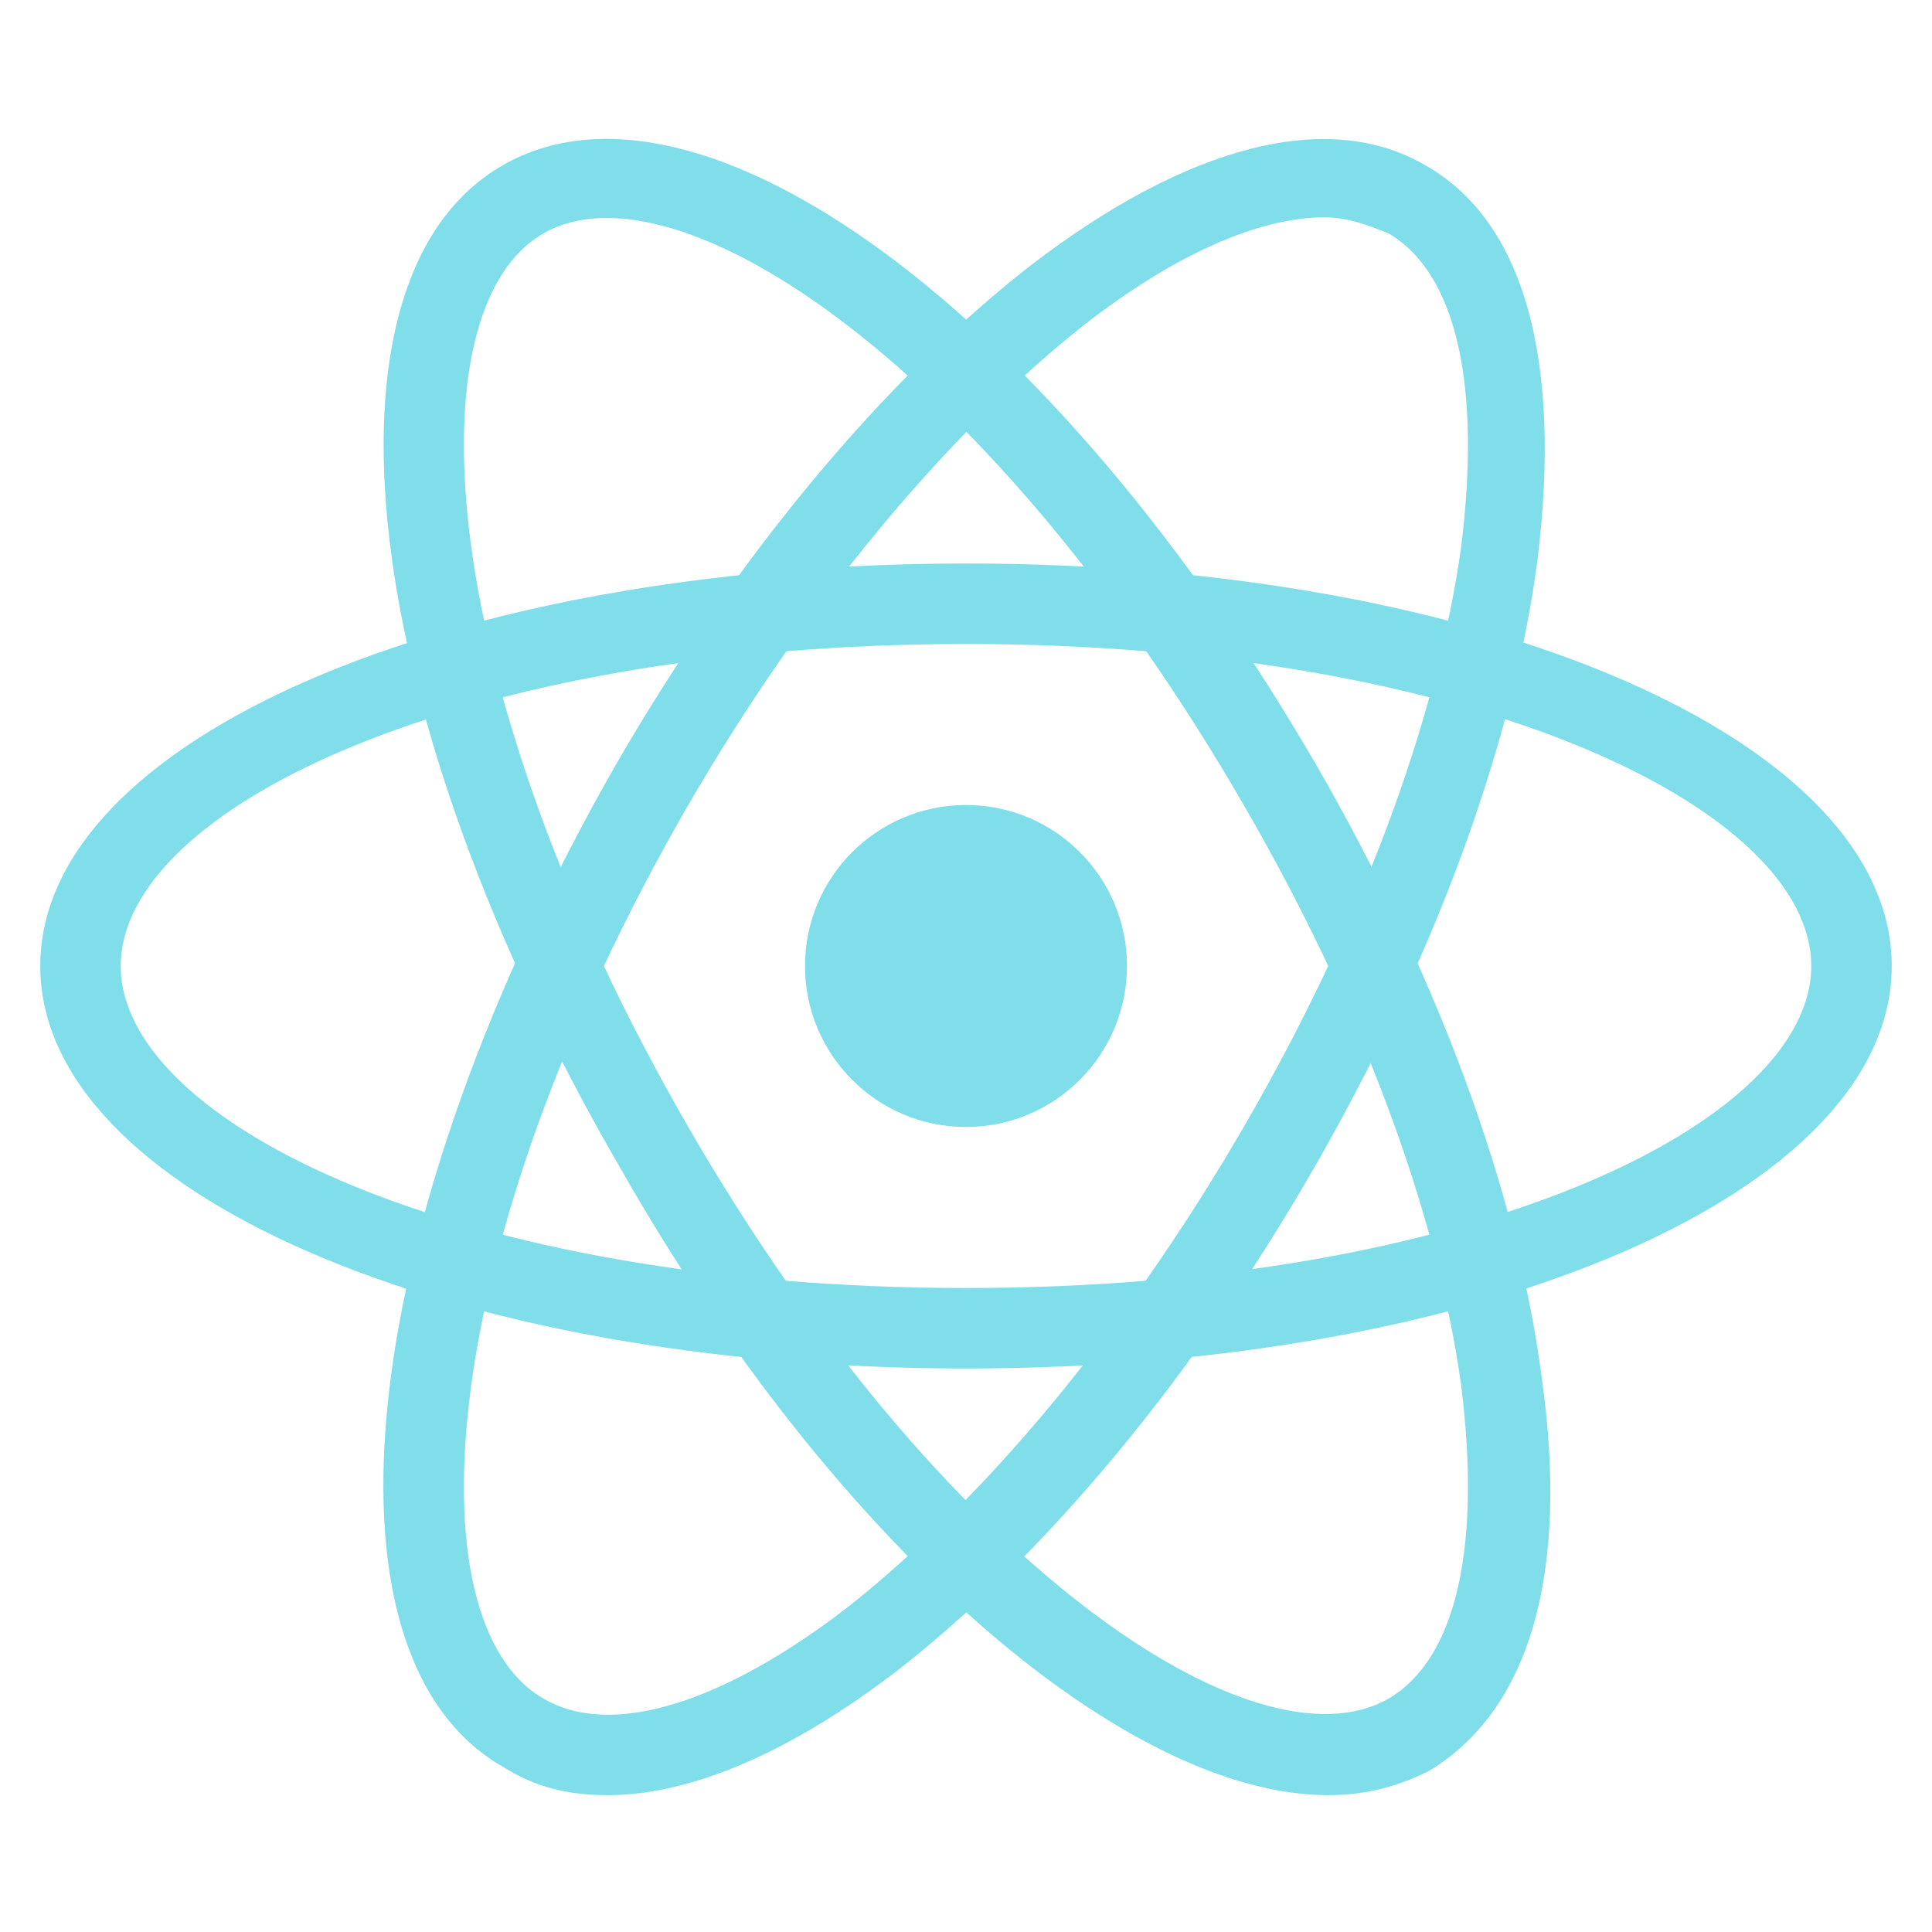
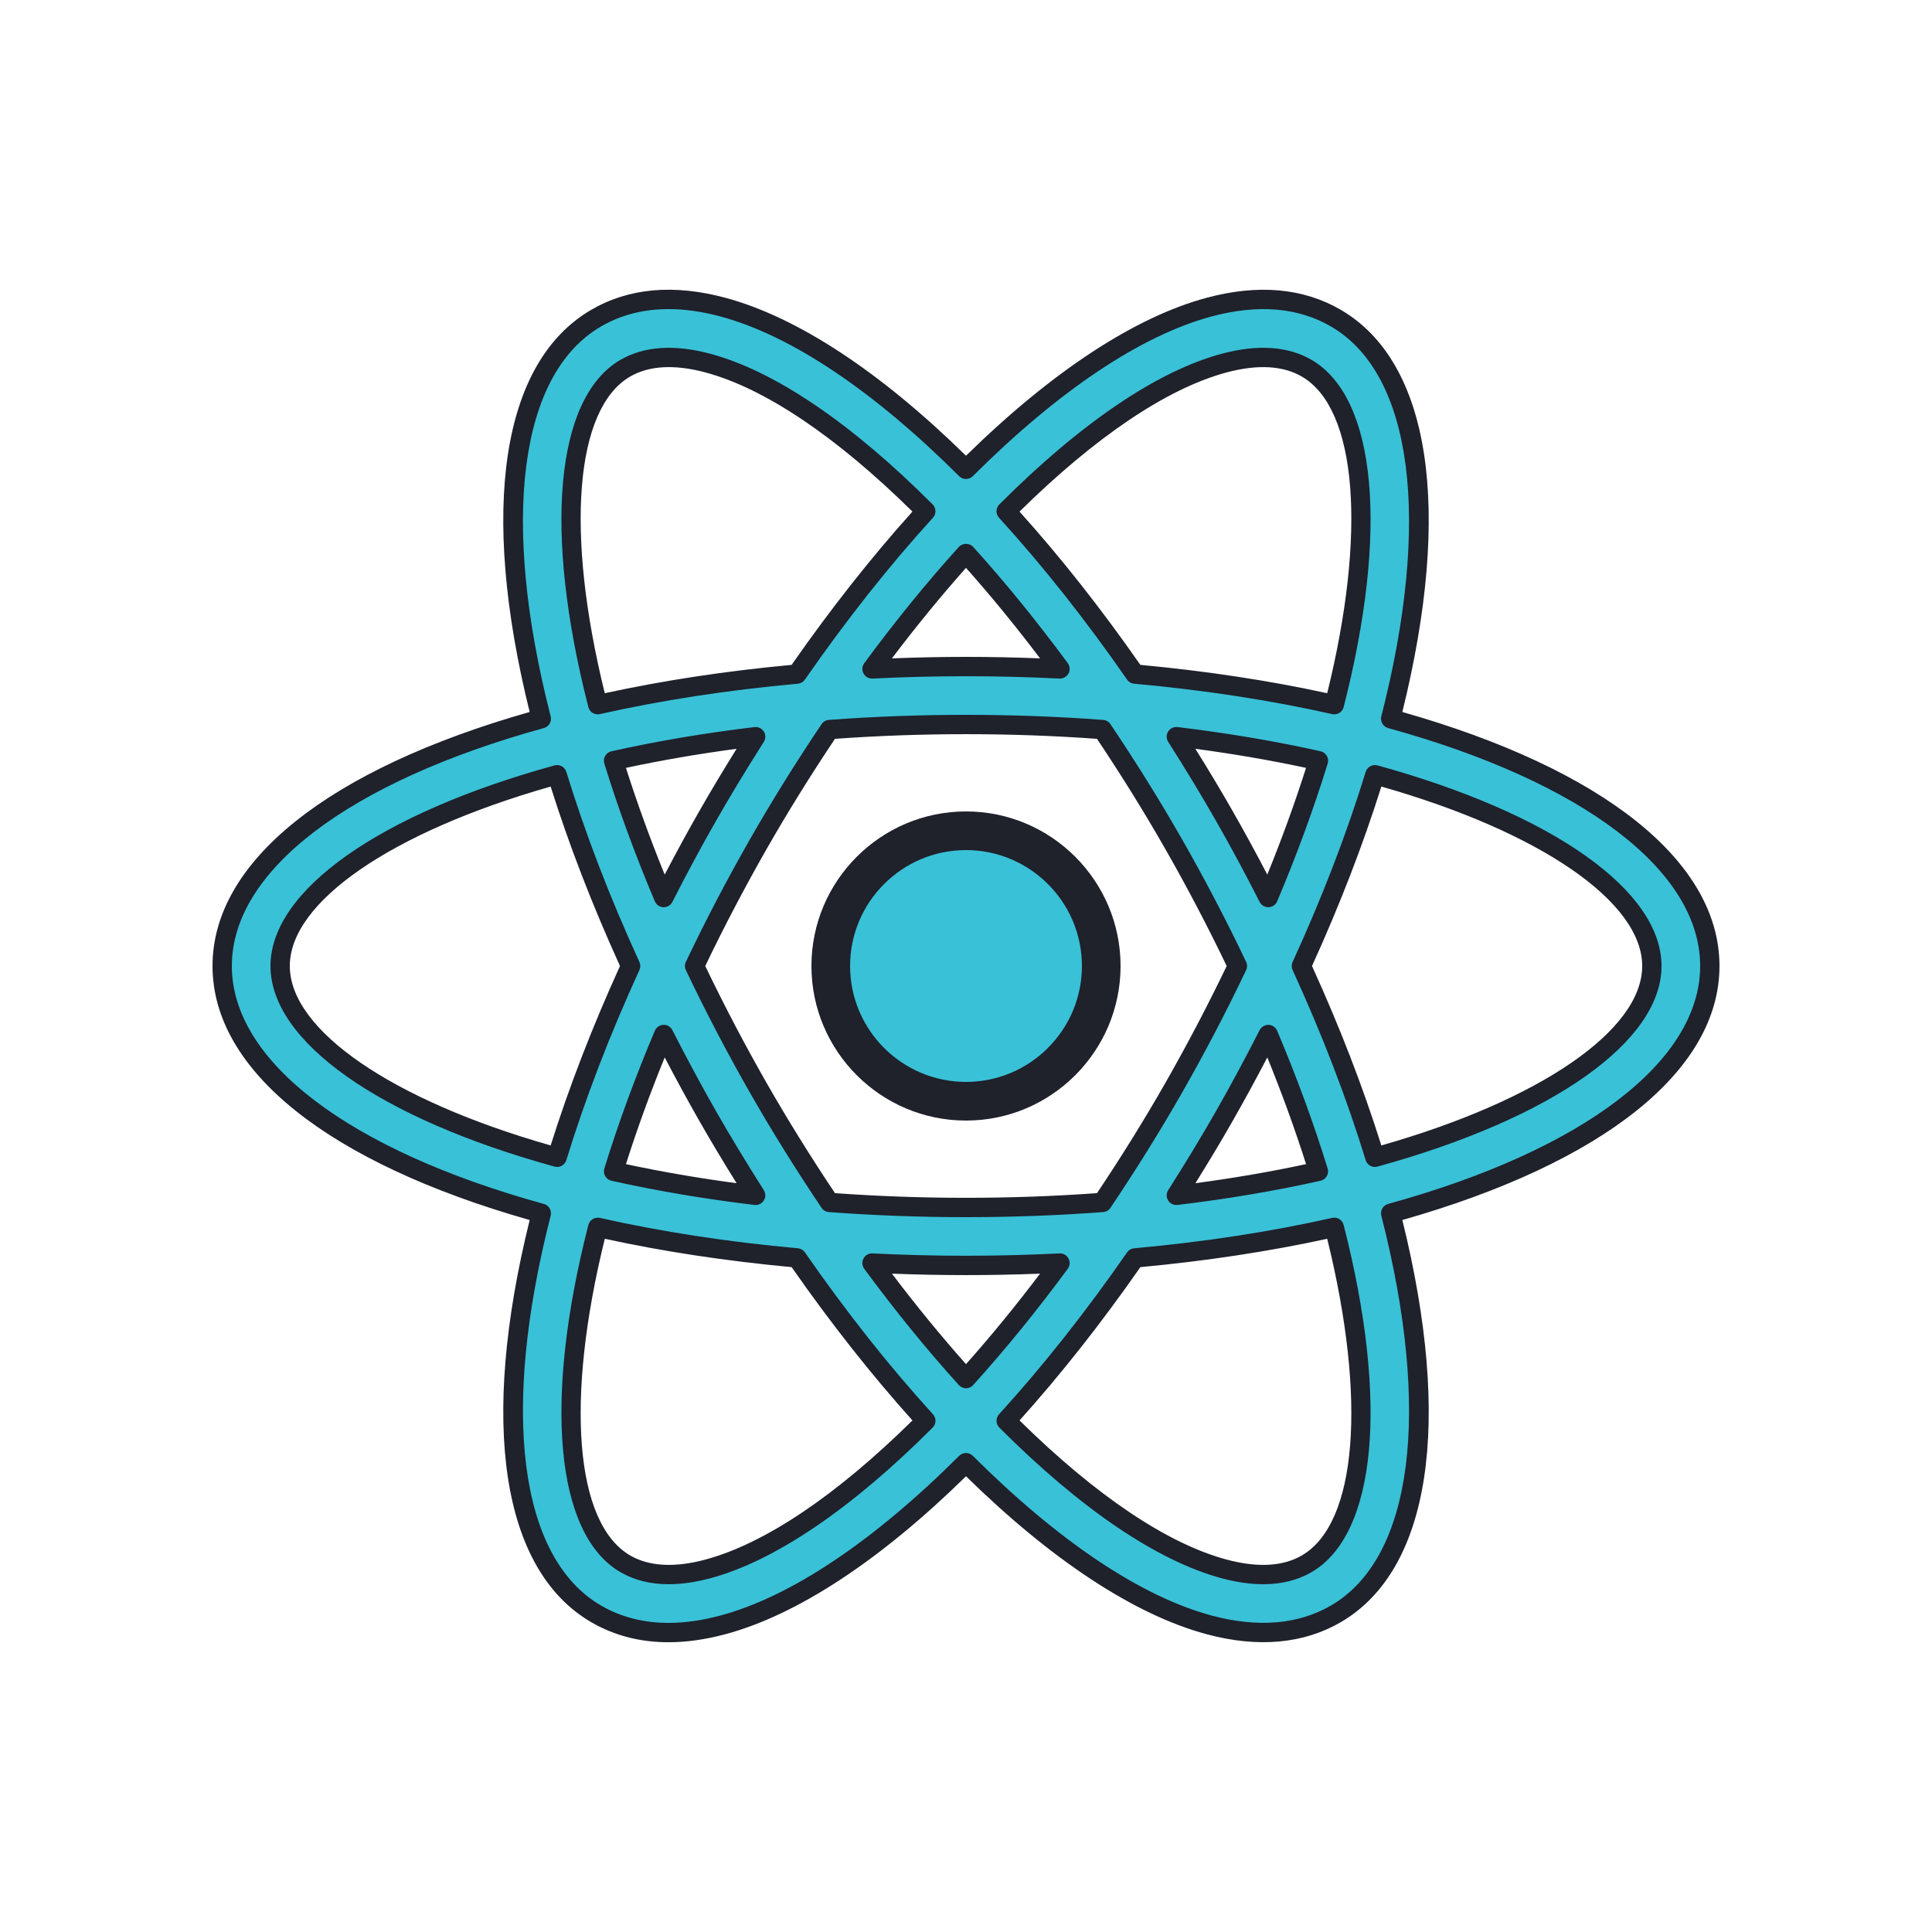
- <svg xmlns="http://www.w3.org/2000/svg" viewBox="0 0 48 48" width="48px" height="48px">
-   <path fill="#80deea" d="M24,34C11.1,34,1,29.6,1,24c0-5.6,10.1-10,23-10c12.9,0,23,4.4,23,10C47,29.6,36.9,34,24,34z M24,16 c-12.6,0-21,4.1-21,8c0,3.9,8.4,8,21,8s21-4.1,21-8C45,20.1,36.6,16,24,16z" />
-   <path fill="#80deea" d="M15.1,44.6c-1,0-1.8-0.2-2.6-0.7C7.6,41.1,8.9,30.2,15.3,19l0,0c3-5.2,6.7-9.6,10.3-12.4c3.9-3,7.4-3.9,9.8-2.5 c2.5,1.4,3.4,4.9,2.8,9.8c-0.6,4.6-2.6,10-5.6,15.2c-3,5.2-6.7,9.6-10.3,12.4C19.7,43.5,17.2,44.6,15.1,44.6z M32.9,5.4 c-1.6,0-3.7,0.9-6,2.7c-3.4,2.7-6.9,6.9-9.8,11.9l0,0c-6.3,10.9-6.9,20.3-3.6,22.2c1.7,1,4.5,0.1,7.6-2.3c3.4-2.7,6.9-6.9,9.8-11.9 c2.9-5,4.8-10.1,5.4-14.4c0.5-4-0.1-6.8-1.8-7.8C34,5.6,33.5,5.4,32.9,5.4z" />
-   <path fill="#80deea" d="M33,44.6c-5,0-12.2-6.1-17.6-15.6C8.9,17.8,7.6,6.9,12.5,4.1l0,0C17.4,1.3,26.2,7.8,32.7,19 c3,5.2,5,10.6,5.6,15.2c0.7,4.9-0.3,8.3-2.8,9.8C34.7,44.4,33.9,44.6,33,44.6z M13.5,5.8c-3.3,1.9-2.7,11.3,3.6,22.2 c6.3,10.9,14.1,16.1,17.4,14.2c1.7-1,2.3-3.8,1.8-7.8c-0.6-4.3-2.5-9.4-5.4-14.4C24.6,9.1,16.8,3.9,13.5,5.8L13.5,5.8z" />
-   <circle cx="24" cy="24" r="4" fill="#80deea" />
+ <svg xmlns="http://www.w3.org/2000/svg" viewBox="0 0 100 100" width="100px" height="100px">
+   <circle cx="50" cy="50" r="7" fill="#39c1d7" />
+   <path fill="#1f212b" d="M50,58c-4.411,0-8-3.589-8-8s3.589-8,8-8s8,3.589,8,8S54.411,58,50,58z M50,44c-3.309,0-6,2.691-6,6 s2.691,6,6,6s6-2.691,6-6S53.309,44,50,44z" />
+   <path fill="#39c1d7" d="M88.5,50c0-5.376-6.474-10.029-16.518-12.798c2.582-10.096,1.787-18.035-2.827-20.729 c-1.82-1.063-4.028-1.257-6.562-0.579C58.775,16.916,54.4,19.904,50,24.293c-4.4-4.389-8.775-7.376-12.593-8.399 c-2.534-0.679-4.742-0.484-6.562,0.579c-4.614,2.694-5.409,10.632-2.827,20.729C17.974,39.971,11.5,44.624,11.5,50 s6.474,10.029,16.518,12.799c-2.582,10.096-1.787,18.035,2.827,20.729c1.112,0.649,2.368,0.976,3.756,0.975 c0.883,0,1.82-0.132,2.806-0.396c3.818-1.023,8.193-4.01,12.593-8.399c4.4,4.389,8.775,7.376,12.593,8.399 c0.986,0.264,1.923,0.396,2.806,0.396c1.388,0,2.644-0.325,3.756-0.975c4.614-2.694,5.408-10.633,2.827-20.729 C82.026,60.029,88.5,55.376,88.5,50z M63.369,18.791c0.725-0.193,1.397-0.291,2.016-0.291c0.86,0,1.616,0.188,2.257,0.563 c3.092,1.806,3.723,8.42,1.42,17.411c-3.173-0.714-6.635-1.251-10.314-1.583c-2.159-3.113-4.405-5.947-6.668-8.429 C56.098,22.435,60.04,19.683,63.369,18.791z M60.755,56.299c-1.179,2.066-2.42,4.045-3.693,5.939C54.802,62.407,52.446,62.5,50,62.5 s-4.802-0.093-7.061-0.262c-1.273-1.894-2.514-3.873-3.693-5.939c-1.219-2.136-2.313-4.24-3.293-6.298 c0.98-2.058,2.074-4.162,3.293-6.299c1.18-2.067,2.42-4.046,3.694-5.94C45.199,37.593,47.554,37.5,50,37.5s4.801,0.093,7.061,0.262 c1.273,1.894,2.514,3.874,3.694,5.94c1.219,2.136,2.313,4.24,3.293,6.299C63.068,52.059,61.974,54.163,60.755,56.299z M65.644,53.545c1.041,2.461,1.901,4.83,2.597,7.082c-2.275,0.507-4.731,0.93-7.354,1.243c0.842-1.326,1.672-2.682,2.473-4.085 C64.171,56.366,64.928,54.951,65.644,53.545z M50,71.357c-1.636-1.809-3.269-3.812-4.864-5.979C46.728,65.455,48.348,65.5,50,65.5 s3.272-0.045,4.864-0.122C53.269,67.544,51.636,69.547,50,71.357z M39.112,61.87c-2.622-0.313-5.079-0.736-7.354-1.243 c0.696-2.252,1.556-4.622,2.597-7.082c0.716,1.406,1.474,2.821,2.284,4.24C37.441,59.189,38.27,60.545,39.112,61.87z M34.356,46.456 c-1.041-2.461-1.902-4.831-2.597-7.084c2.275-0.507,4.732-0.93,7.355-1.243c-0.843,1.326-1.672,2.683-2.473,4.086 C35.829,43.635,35.072,45.05,34.356,46.456z M50,28.644c1.636,1.809,3.269,3.812,4.864,5.979C53.272,34.545,51.652,34.5,50,34.5 s-3.272,0.045-4.864,0.122C46.731,32.456,48.364,30.453,50,28.644z M63.36,42.216c-0.801-1.404-1.631-2.76-2.473-4.086 c2.623,0.313,5.079,0.736,7.355,1.243c-0.696,2.253-1.556,4.622-2.597,7.084C64.928,45.05,64.171,43.635,63.36,42.216z M32.358,19.063C33,18.688,33.754,18.5,34.615,18.5c0.618,0,1.292,0.098,2.016,0.291c3.329,0.892,7.271,3.643,11.289,7.67 c-2.263,2.482-4.509,5.317-6.668,8.429c-3.679,0.332-7.142,0.869-10.314,1.583C28.635,27.482,29.266,20.868,32.358,19.063z M14.5,50 c0-3.596,5.401-7.44,14.335-9.901c0.969,3.159,2.241,6.486,3.806,9.901c-1.565,3.415-2.837,6.742-3.806,9.901 C19.901,57.44,14.5,53.596,14.5,50z M36.631,81.209c-1.733,0.462-3.17,0.371-4.273-0.271c-3.092-1.806-3.722-8.42-1.42-17.411 c3.172,0.714,6.635,1.251,10.313,1.583c2.159,3.113,4.405,5.947,6.668,8.43C43.902,77.566,39.96,80.317,36.631,81.209z M67.642,80.938c-1.103,0.644-2.539,0.734-4.273,0.271c-3.329-0.892-7.271-3.643-11.289-7.67c2.263-2.482,4.509-5.317,6.668-8.43 c3.679-0.332,7.141-0.869,10.313-1.583C71.365,72.518,70.734,79.132,67.642,80.938z M71.165,59.901 c-0.969-3.159-2.241-6.486-3.806-9.901c1.565-3.415,2.837-6.743,3.806-9.901C80.099,42.56,85.5,46.404,85.5,50 S80.099,57.44,71.165,59.901z" />
+   <path fill="#1f212b" d="M34.595,85.002c-1.471,0-2.817-0.351-4.001-1.043c-4.632-2.705-5.783-10.276-3.178-20.811 C16.975,60.179,11,55.4,11,50s5.975-10.179,16.415-13.148c-2.604-10.535-1.453-18.106,3.179-20.811 c1.938-1.134,4.273-1.346,6.943-0.63c3.718,0.996,8.02,3.82,12.463,8.179c4.444-4.359,8.746-7.183,12.463-8.179 c2.669-0.714,5.005-0.502,6.944,0.63c4.631,2.705,5.782,10.276,3.178,20.811C83.025,39.821,89,44.6,89,50 s-5.975,10.179-16.415,13.148c2.604,10.535,1.454,18.105-3.178,20.811c-1.927,1.125-4.286,1.342-6.943,0.63 c-3.719-0.996-8.021-3.82-12.464-8.178c-4.443,4.358-8.745,7.183-12.463,8.178c-1.023,0.274-2.011,0.413-2.936,0.413 C34.599,85.002,34.597,85.002,34.595,85.002z M34.604,15.999c-1.301,0-2.474,0.302-3.507,0.906 c-4.224,2.467-5.194,10.008-2.595,20.173c0.067,0.264-0.089,0.534-0.352,0.606C18.038,40.472,12,45.077,12,50 s6.038,9.528,16.151,12.316c0.263,0.072,0.419,0.342,0.352,0.606c-2.6,10.165-1.63,17.707,2.594,20.173 c1.03,0.601,2.207,0.906,3.498,0.906c0.002,0,0.004,0,0.006,0c0.838,0,1.738-0.127,2.677-0.378c3.647-0.977,7.925-3.836,12.369-8.27 c0.195-0.194,0.511-0.194,0.706,0c4.444,4.433,8.722,7.292,12.369,8.27c2.394,0.639,4.485,0.461,6.181-0.528 c4.224-2.467,5.194-10.008,2.594-20.173c-0.067-0.264,0.089-0.534,0.352-0.606C81.962,59.528,88,54.923,88,50 s-6.038-9.528-16.151-12.316c-0.263-0.072-0.419-0.342-0.352-0.606c2.599-10.165,1.629-17.707-2.595-20.173 c-1.699-0.993-3.779-1.17-6.181-0.528c-3.647,0.977-7.924,3.836-12.369,8.27c-0.195,0.194-0.511,0.194-0.706,0 c-4.445-4.434-8.722-7.293-12.369-8.27C36.336,16.125,35.444,15.999,34.604,15.999z M65.386,81.999 c-0.663,0-1.379-0.102-2.146-0.307c-3.331-0.893-7.312-3.589-11.514-7.8c-0.188-0.189-0.195-0.493-0.016-0.69 c2.265-2.484,4.494-5.303,6.627-8.378c0.084-0.122,0.218-0.2,0.366-0.213c3.612-0.326,7.06-0.855,10.249-1.573 c0.261-0.059,0.527,0.101,0.594,0.364c2.336,9.123,1.703,16.008-1.652,17.967l0,0C67.175,81.789,66.336,81.999,65.386,81.999z M52.771,73.521c3.951,3.894,7.653,6.381,10.727,7.205c1.599,0.427,2.909,0.353,3.892-0.22l0,0 c2.855-1.668,3.357-8.073,1.306-16.387c-3.028,0.659-6.277,1.152-9.67,1.467C57.01,68.478,54.908,71.144,52.771,73.521z M34.614,81.999c-0.95,0-1.789-0.21-2.508-0.629c-3.355-1.96-3.989-8.845-1.652-17.968c0.067-0.262,0.333-0.419,0.594-0.364 c3.188,0.718,6.636,1.247,10.249,1.573c0.147,0.013,0.282,0.091,0.366,0.213c2.133,3.075,4.362,5.894,6.627,8.378 c0.18,0.197,0.173,0.501-0.016,0.69c-4.202,4.21-8.183,6.907-11.513,7.8h0C35.993,81.896,35.276,81.999,34.614,81.999z M31.304,64.119c-2.051,8.313-1.549,14.719,1.306,16.387c0.982,0.572,2.292,0.647,3.892,0.22l0,0 c3.074-0.824,6.776-3.312,10.727-7.205c-2.136-2.377-4.238-5.043-6.254-7.935C37.582,65.271,34.332,64.778,31.304,64.119z M50,71.856c-0.141,0-0.276-0.06-0.371-0.165c-1.663-1.839-3.31-3.864-4.896-6.018c-0.114-0.155-0.129-0.363-0.038-0.533 c0.091-0.17,0.261-0.274,0.465-0.263c3.306,0.161,6.374,0.161,9.68,0c0.2-0.012,0.374,0.093,0.465,0.263 c0.091,0.17,0.077,0.377-0.038,0.533c-1.586,2.153-3.233,4.178-4.896,6.018C50.276,71.796,50.141,71.856,50,71.856z M46.167,65.924 c1.251,1.655,2.537,3.226,3.833,4.684c1.297-1.458,2.582-3.028,3.833-4.684C51.221,66.024,48.779,66.024,46.167,65.924z M50,63 c-2.369,0-4.757-0.088-7.099-0.263c-0.153-0.011-0.292-0.092-0.378-0.22c-1.337-1.989-2.586-3.998-3.712-5.97 c-1.18-2.068-2.294-4.198-3.31-6.332c-0.065-0.136-0.065-0.294,0-0.43c1.016-2.134,2.13-4.264,3.31-6.332 c1.125-1.97,2.374-3.979,3.713-5.971c0.085-0.127,0.225-0.208,0.378-0.22c4.684-0.35,9.513-0.35,14.196,0 c0.153,0.011,0.292,0.092,0.378,0.22c1.339,1.992,2.588,4.001,3.713,5.971c1.18,2.068,2.294,4.198,3.31,6.332 c0.065,0.136,0.065,0.294,0,0.43c-1.016,2.134-2.13,4.264-3.31,6.332l0,0c-1.126,1.972-2.375,3.981-3.712,5.97 c-0.085,0.127-0.225,0.208-0.378,0.22C54.757,62.912,52.369,63,50,63z M43.218,61.757c4.479,0.322,9.085,0.322,13.563,0 c1.273-1.903,2.463-3.822,3.539-5.707c1.128-1.977,2.195-4.011,3.173-6.05c-0.978-2.039-2.045-4.074-3.173-6.05 c-1.075-1.883-2.265-3.802-3.54-5.708c-4.479-0.322-9.084-0.322-13.563,0c-1.274,1.906-2.465,3.825-3.54,5.708 c-1.128,1.977-2.195,4.011-3.173,6.05c0.978,2.039,2.045,4.074,3.173,6.05C40.755,57.936,41.945,59.854,43.218,61.757z M60.888,62.371c-0.17,0-0.331-0.087-0.423-0.233c-0.103-0.164-0.102-0.372,0.001-0.535c0.928-1.461,1.733-2.791,2.46-4.065 c0.764-1.338,1.528-2.758,2.273-4.219c0.088-0.173,0.273-0.276,0.463-0.272c0.194,0.007,0.367,0.125,0.443,0.305 c1.015,2.399,1.894,4.798,2.614,7.129c0.042,0.133,0.025,0.278-0.045,0.398c-0.07,0.121-0.188,0.207-0.324,0.237 c-2.35,0.525-4.841,0.946-7.403,1.252C60.927,62.37,60.907,62.371,60.888,62.371z M65.596,54.731 c-0.594,1.138-1.198,2.245-1.801,3.302c-0.583,1.022-1.216,2.079-1.92,3.209c1.97-0.262,3.89-0.593,5.727-0.987 C67.025,58.441,66.353,56.59,65.596,54.731z M39.112,62.371c-0.02,0-0.04-0.001-0.06-0.003C36.491,62.061,34,61.64,31.65,61.115 c-0.136-0.03-0.253-0.116-0.324-0.237c-0.07-0.121-0.086-0.265-0.045-0.398c0.72-2.332,1.599-4.73,2.614-7.129 c0.076-0.179,0.249-0.298,0.443-0.305c0.182-0.019,0.375,0.099,0.463,0.272c0.745,1.461,1.509,2.881,2.273,4.219 c0.728,1.274,1.533,2.604,2.46,4.065c0.104,0.163,0.104,0.371,0.001,0.535C39.443,62.284,39.283,62.371,39.112,62.371z M32.399,60.255c1.837,0.394,3.757,0.725,5.727,0.987c-0.705-1.13-1.337-2.187-1.92-3.209c-0.604-1.057-1.207-2.165-1.801-3.302 C33.647,56.59,32.975,58.441,32.399,60.255z M71.165,60.401c-0.215,0-0.412-0.139-0.478-0.354c-0.975-3.179-2.248-6.489-3.782-9.838 c-0.061-0.132-0.061-0.285,0-0.417c1.534-3.349,2.807-6.66,3.783-9.84c0.08-0.259,0.354-0.404,0.611-0.335 C80.367,42.116,86,46.094,86,50s-5.634,7.884-14.703,10.383C71.253,60.395,71.208,60.401,71.165,60.401z M67.909,50 c1.436,3.155,2.643,6.277,3.589,9.288C79.717,56.945,85,53.322,85,50s-5.283-6.945-13.502-9.288 C70.551,43.724,69.344,46.846,67.909,50z M28.835,60.401c-0.044,0-0.088-0.006-0.133-0.018C19.634,57.884,14,53.906,14,50 s5.633-7.884,14.702-10.383c0.258-0.069,0.531,0.076,0.611,0.335c0.976,3.18,2.249,6.491,3.783,9.84 c0.061,0.132,0.061,0.284,0,0.417c-1.535,3.35-2.807,6.66-3.782,9.838C29.248,60.262,29.05,60.401,28.835,60.401z M28.502,40.712 C20.283,43.055,15,46.678,15,50s5.283,6.945,13.502,9.288c0.947-3.011,2.153-6.132,3.589-9.288 C30.656,46.846,29.449,43.724,28.502,40.712z M65.645,46.957c-0.188,0-0.36-0.105-0.446-0.273c-0.757-1.488-1.501-2.869-2.272-4.22 l0,0c-0.726-1.272-1.531-2.602-2.461-4.066c-0.104-0.163-0.104-0.371-0.001-0.535c0.103-0.163,0.287-0.253,0.483-0.23 c2.563,0.307,5.054,0.728,7.404,1.252c0.136,0.03,0.253,0.116,0.324,0.237c0.07,0.121,0.086,0.265,0.045,0.398 c-0.721,2.336-1.601,4.735-2.614,7.131c-0.076,0.179-0.249,0.298-0.443,0.305C65.656,46.957,65.65,46.957,65.645,46.957z M63.794,41.968c0.611,1.07,1.205,2.158,1.801,3.302c0.756-1.856,1.428-3.709,2.005-5.525c-1.837-0.394-3.757-0.725-5.728-0.987 C62.58,39.89,63.212,40.947,63.794,41.968L63.794,41.968z M34.355,46.957c-0.006,0-0.012,0-0.018,0 c-0.194-0.007-0.367-0.125-0.443-0.305c-1.013-2.396-1.893-4.795-2.614-7.131c-0.042-0.133-0.025-0.278,0.045-0.398 c0.07-0.121,0.188-0.207,0.324-0.237c2.35-0.525,4.841-0.946,7.404-1.252c0.195-0.02,0.38,0.067,0.483,0.23 c0.103,0.164,0.102,0.372-0.001,0.535c-0.93,1.464-1.735,2.794-2.461,4.066c-0.771,1.351-1.515,2.731-2.272,4.22 C34.715,46.852,34.543,46.957,34.355,46.957z M32.399,39.745c0.577,1.816,1.25,3.669,2.005,5.525 c0.597-1.144,1.19-2.232,1.801-3.302c0.583-1.021,1.215-2.078,1.921-3.21C36.156,39.02,34.236,39.351,32.399,39.745z M69.063,36.974 c-0.037,0-0.073-0.004-0.11-0.012c-3.188-0.718-6.637-1.247-10.25-1.573c-0.147-0.013-0.282-0.091-0.366-0.213 c-2.133-3.076-4.363-5.894-6.627-8.377c-0.18-0.197-0.173-0.501,0.016-0.69c4.201-4.21,8.183-6.908,11.514-7.8h0 c1.869-0.5,3.438-0.387,4.654,0.322c3.355,1.96,3.989,8.845,1.653,17.968C69.489,36.823,69.287,36.974,69.063,36.974z M59.025,34.414c3.393,0.315,6.643,0.808,9.671,1.467c2.051-8.313,1.549-14.719-1.307-16.387c-0.979-0.571-2.291-0.646-3.891-0.22 c-3.074,0.824-6.777,3.312-10.728,7.206C54.907,28.855,57.009,31.521,59.025,34.414z M30.937,36.974 c-0.224,0-0.426-0.151-0.484-0.376c-2.336-9.123-1.703-16.007,1.652-17.967c0,0,0,0,0.001,0c1.216-0.709,2.787-0.822,4.653-0.322 c3.332,0.893,7.313,3.59,11.514,7.8c0.188,0.189,0.195,0.493,0.016,0.69c-2.264,2.483-4.494,5.302-6.627,8.377 c-0.084,0.122-0.218,0.2-0.366,0.213c-3.612,0.326-7.061,0.855-10.25,1.573C31.01,36.97,30.974,36.974,30.937,36.974z M32.61,19.494 c-2.855,1.668-3.357,8.074-1.307,16.387c3.028-0.659,6.278-1.152,9.671-1.467c2.017-2.893,4.118-5.559,6.254-7.935 c-3.951-3.894-7.653-6.382-10.728-7.206C34.907,18.848,33.593,18.922,32.61,19.494L32.61,19.494z M54.864,35.122 c-0.008,0-0.016,0-0.024,0c-3.306-0.161-6.373-0.161-9.679,0c-0.206,0.005-0.374-0.094-0.465-0.263 c-0.091-0.17-0.077-0.377,0.038-0.533c1.587-2.155,3.234-4.18,4.896-6.018c0.19-0.209,0.552-0.209,0.742,0 c1.661,1.837,3.308,3.862,4.896,6.018c0.114,0.155,0.129,0.363,0.038,0.533C55.217,35.021,55.047,35.122,54.864,35.122z M50,34 c1.242,0,2.527,0.026,3.833,0.077c-1.252-1.657-2.538-3.228-3.833-4.684c-1.295,1.457-2.581,3.027-3.833,4.684 C47.473,34.026,48.758,34,50,34z" />
</svg>
